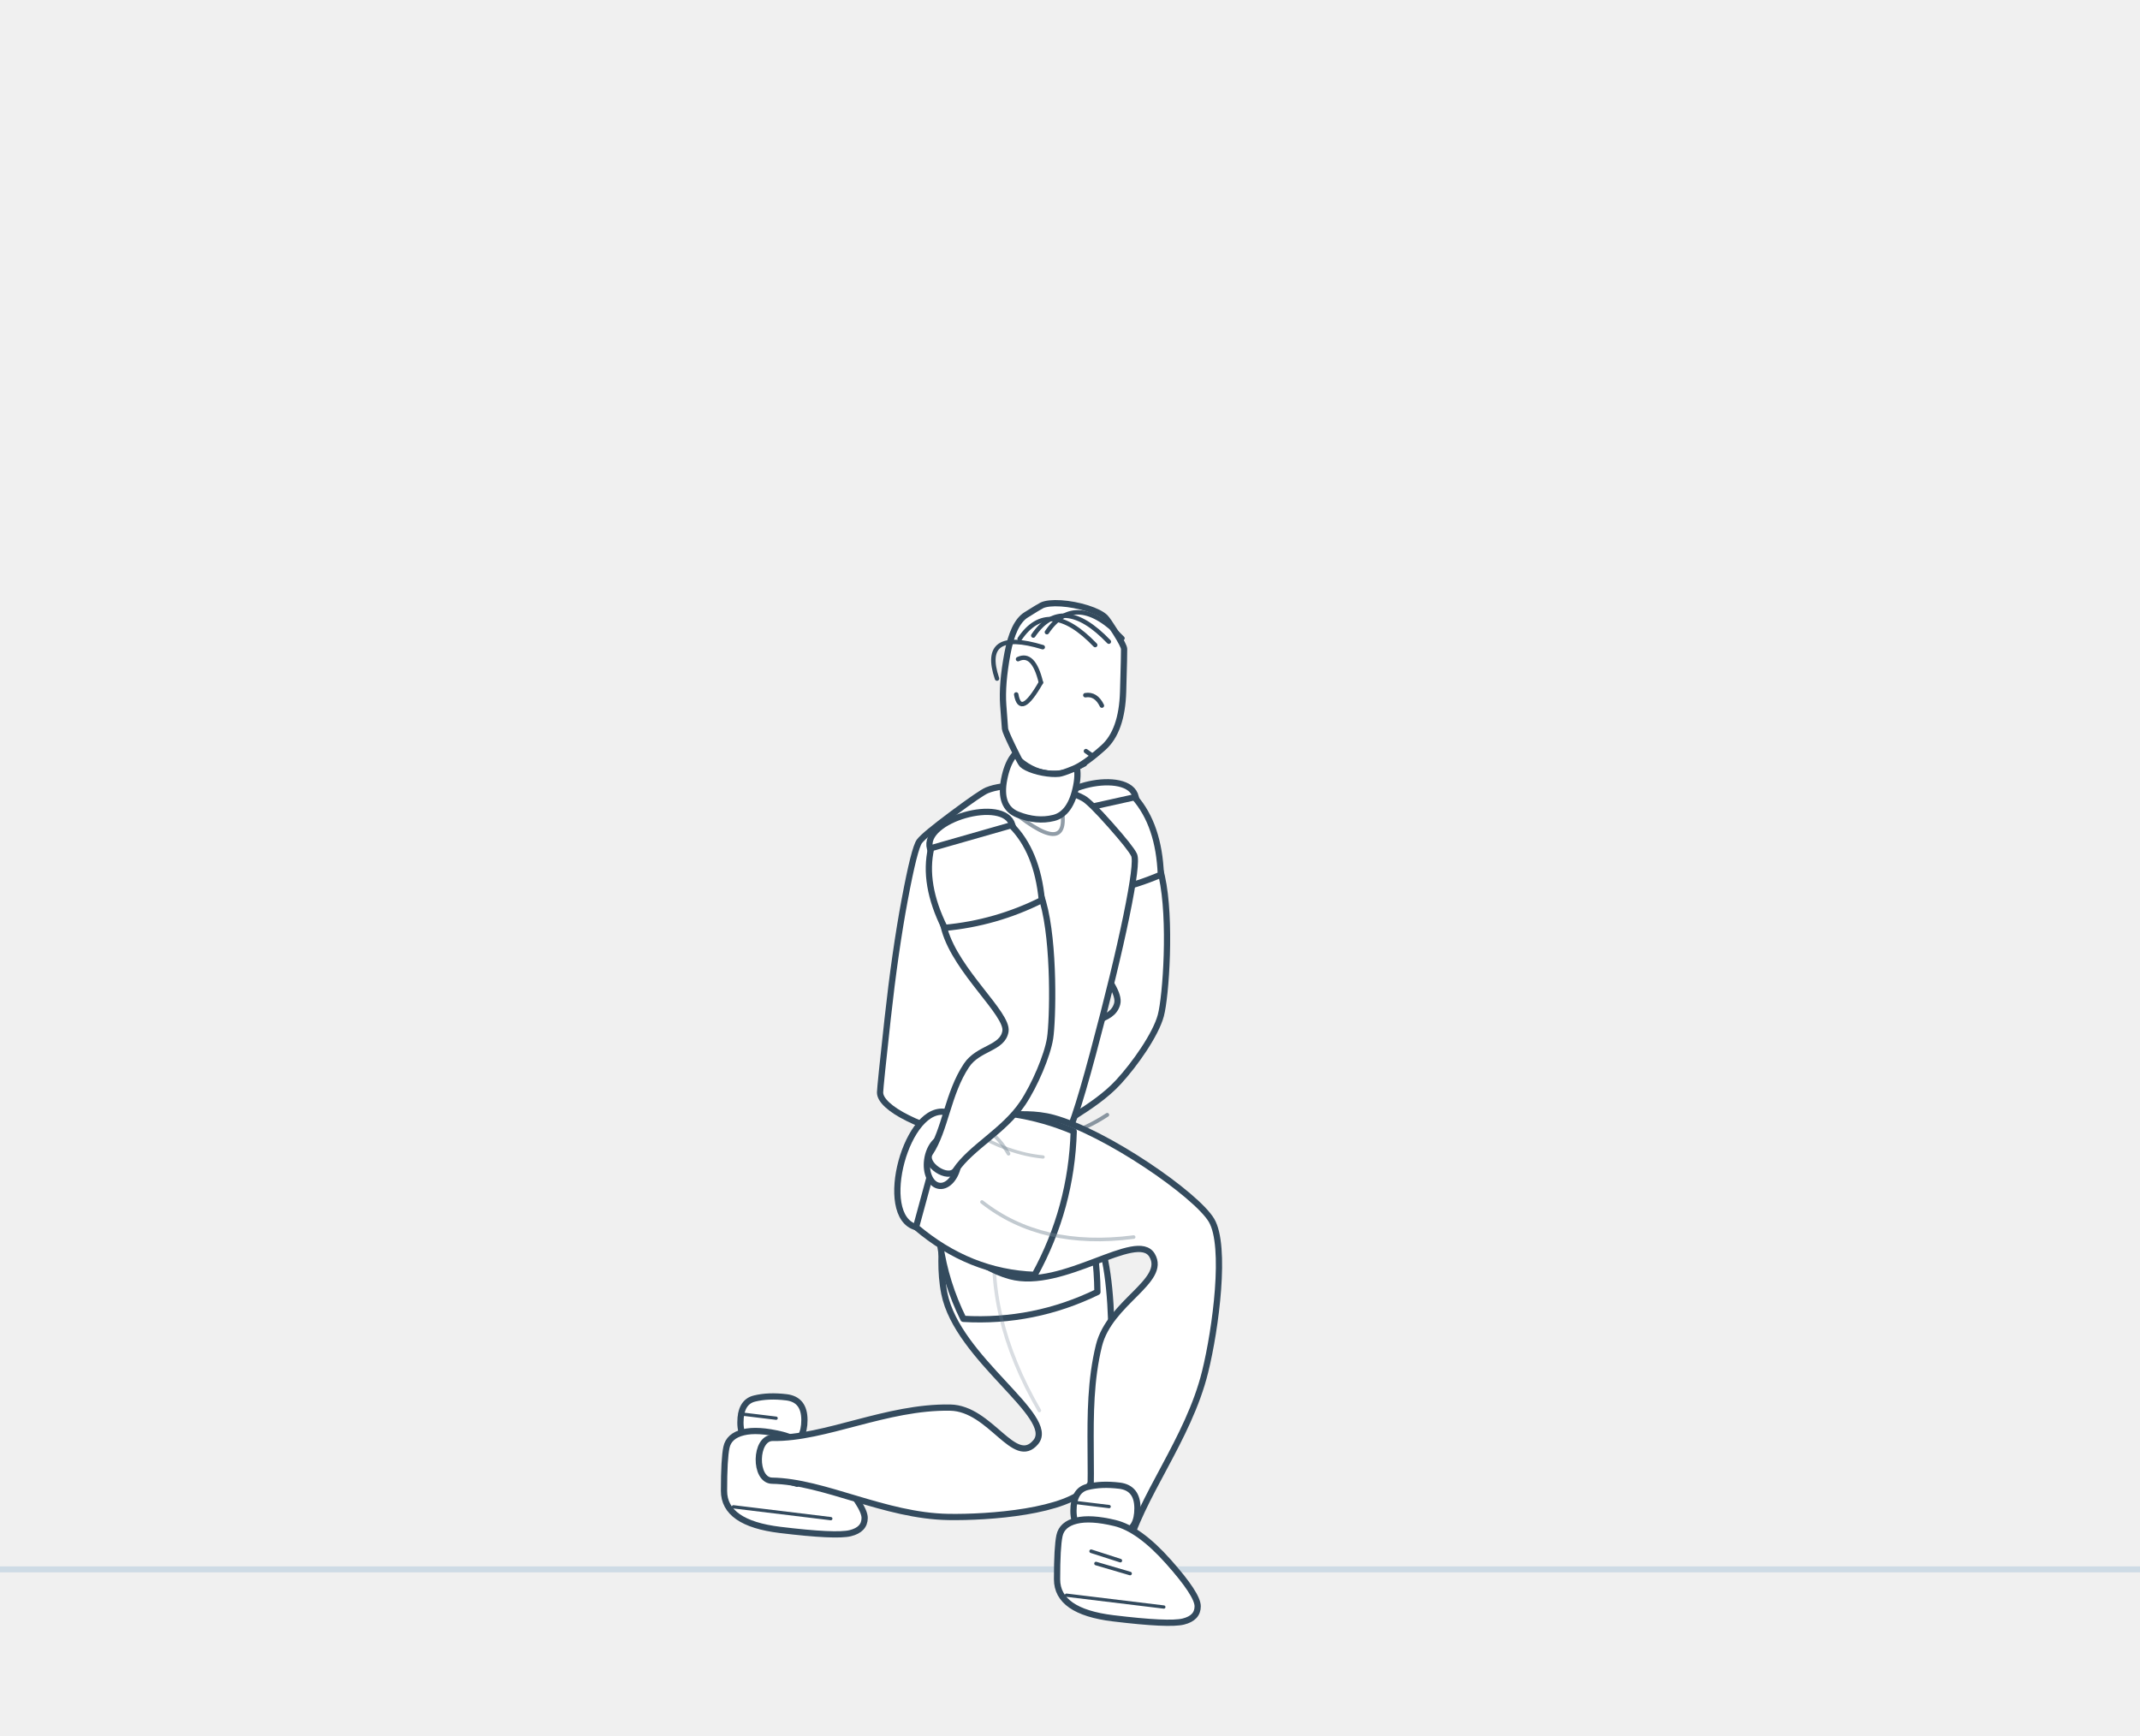
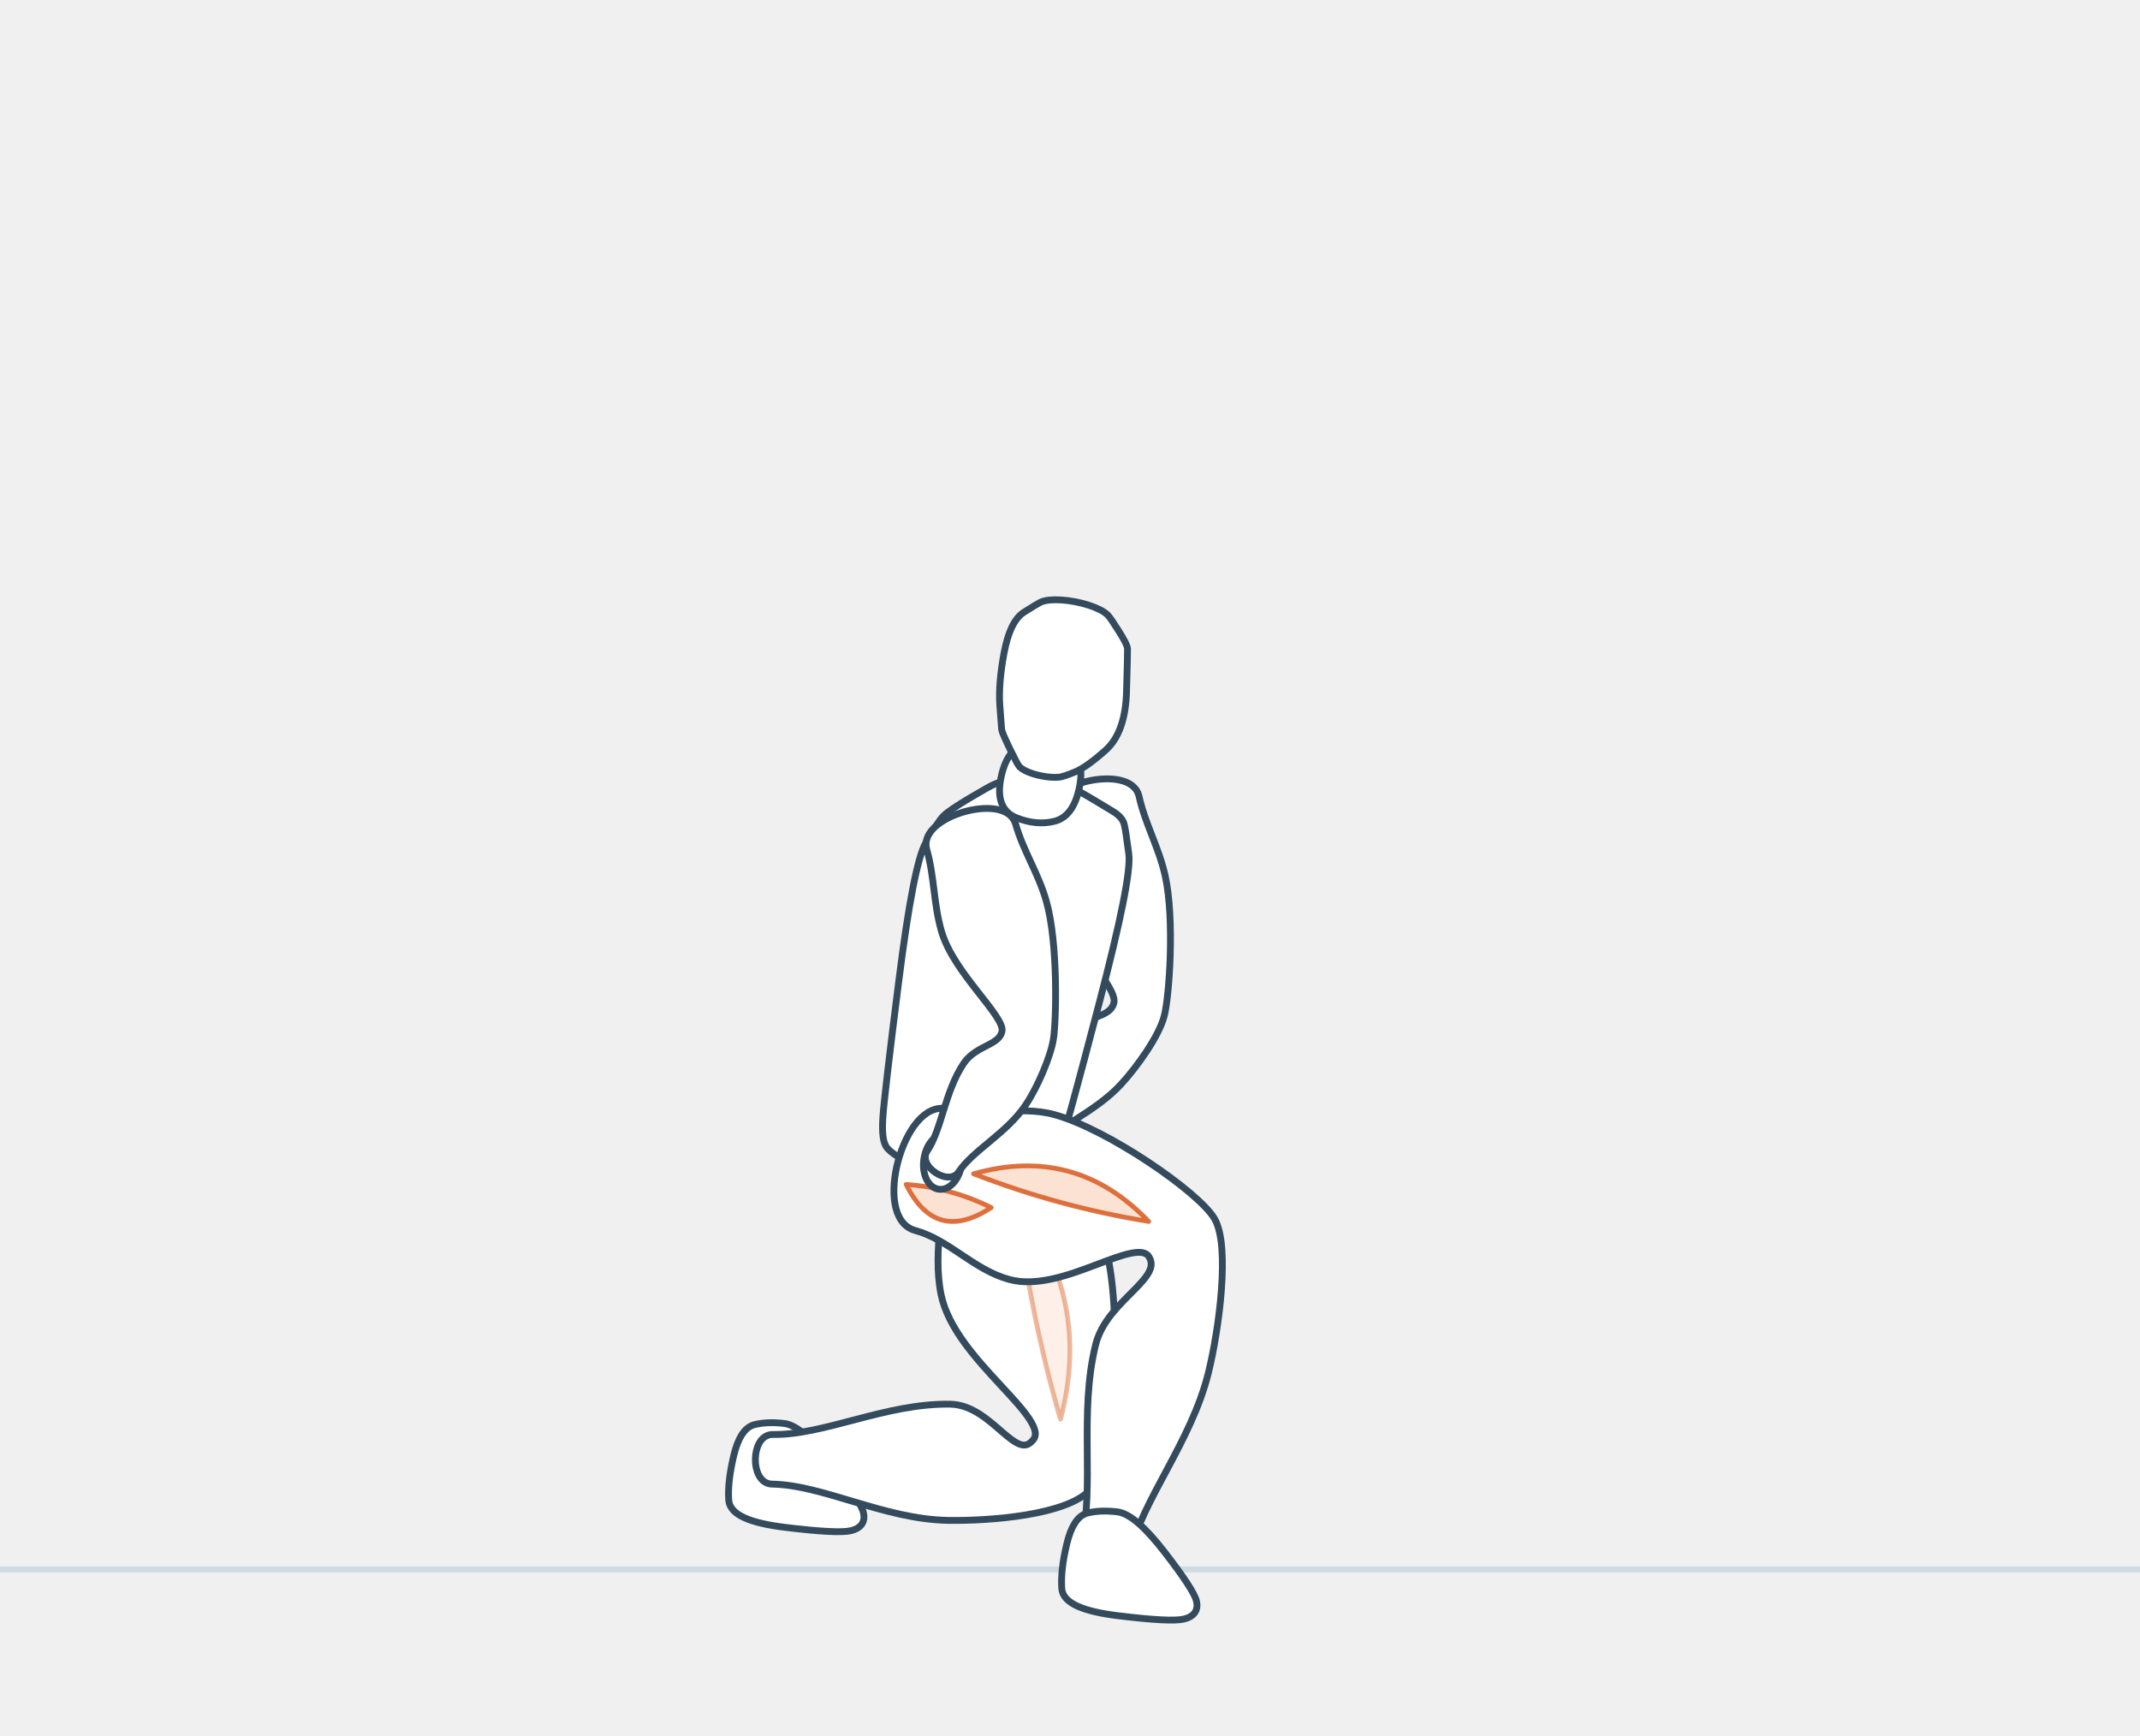
<svg xmlns="http://www.w3.org/2000/svg" viewBox="0 0 360 292">
  <path d="M0 264H360" stroke="#cedbe5" fill="none" />
  <g class="bw-human-athlete bw-human-outline bw-human-natural bw-human-sketch bw-human-spatial" fill="#fff" stroke="#344b5e" stroke-width="1.05" stroke-linecap="round" stroke-linejoin="round">
-     <g class="bw-human-shoe">
-       <path d="M124.558,239.298Q124.558,235.851 126.909,235.268Q129.261,234.685 132.292,235.053Q135.323,235.422 135.323,238.869Q135.323,242.315 132.971,242.899Q130.620,243.482 127.589,243.113Q124.558,242.745 124.558,239.298Z" fill="#fff" />
-       <path d="M124.500,237.835L130.562,238.572" fill="none" stroke-width=".55" />
-       <path d="M121.797,250.801Q121.797,245.385 122.207,243.465Q122.616,241.545 125.025,240.948Q127.434,240.350 131.530,241.341Q135.626,242.331 140.541,247.853Q145.456,253.374 145.456,255.344Q145.456,257.314 143.047,257.911Q140.638,258.508 131.218,257.363Q121.797,256.218 121.797,250.801Z" fill="#fff" />
-       <path d="M127.531,246.082L132.446,247.664M128.350,248.151L134.085,249.833" fill="none" stroke-width=".6" />
-       <path d="M123.378,253.477L139.761,255.469" fill="none" stroke-width=".55" />
+     <g class="bw-silhouette-ink" stroke-width="2.3">
+       <g class="bw-human-shoe bw-human-foot">
+         <path d="M123.165,252.317Q122.961,249.338 123.985,245.031Q125.008,240.724 127.073,240.212Q129.138,239.700 131.882,240.033Q134.627,240.367 139.460,246.617Q144.293,252.868 144.702,254.641Q145.112,256.414 143.047,256.926Q140.982,257.438 132.176,256.368Q123.370,255.297 123.165,252.317Z" fill="#fff" />
+       </g>
    </g>
-     <g class="bw-human-leg bw-human-leg-left" fill="#fff">
-       <path d="M158.388,195.906C159.859,203.238 157.393,210.269 158.864,217.601C161.069,228.598 177.831,238.286 174.241,242.594C170.650,246.901 166.662,236.903 159.837,236.788C149.110,236.607 138.777,242.033 130.001,241.885C126.942,241.833 126.820,249.032 129.880,249.084C138.656,249.232 148.800,255.004 159.526,255.185C166.352,255.300 179.561,254.329 183.151,250.021C186.742,245.714 188.131,223.170 185.925,212.173C184.455,204.842 179.468,199.305 177.998,191.973C176.621,185.110 157.012,189.043 158.388,195.906Z" />
-       <g class="bw-human-shorts" fill="#fff">
-         <path d="M158.388,195.906Q156.059,209.720 162.064,221.861Q173.930,222.541 184.615,217.339Q184.493,204.017 177.998,191.973Z" />
-         <path d="M177.169,198.012Q176.907,206.873 179.277,213.605" fill="none" opacity=".28" stroke-width=".55" />
+     <g class="bw-silhouette-fill" stroke="none">
+       <g class="bw-human-shoe bw-human-foot">
+         <path d="M123.165,252.317Q122.961,249.338 123.985,245.031Q125.008,240.724 127.073,240.212Q129.138,239.700 131.882,240.033Q134.627,240.367 139.460,246.617Q144.293,252.868 144.702,254.641Q145.112,256.414 143.047,256.926Q140.982,257.438 132.176,256.368Q123.370,255.297 123.165,252.317Z" fill="#fff" />
      </g>
-       <g class="bw-muscle-traces" data-side="left">
-         <g data-muscle="quadriceps">
-           <path d="M167.562,206.051Q165.496,221.173 174.845,237.275" fill="none" stroke="#718392" stroke-width=".6" opacity="0.27" />
-         </g>
-         <g data-muscle="glutes">
-           <path d="M174.286,193.807Q181.324,198.388 176.912,206.899" fill="none" stroke="#718392" stroke-width=".6" opacity="0.27" />
+     </g>
+     <g class="bw-silhouette-ink" stroke-width="2.3">
+       <g class="bw-human-leg bw-human-leg-left" fill="#fff">
+         <path d="M158.388,195.906C159.859,203.238 157.393,210.269 158.864,217.601C161.069,228.598 177.831,238.286 174.241,242.594C170.650,246.901 166.662,236.903 159.837,236.788C149.110,236.607 138.777,242.033 130.001,241.885C126.942,241.833 126.820,249.032 129.880,249.084C138.656,249.232 148.800,255.004 159.526,255.185C166.352,255.300 179.561,254.329 183.151,250.021C186.742,245.714 188.131,223.170 185.925,212.173C184.455,204.842 179.468,199.305 177.998,191.973C176.621,185.110 157.012,189.043 158.388,195.906Z" />
+         <g display="none" class="bw-muscle-traces" data-side="left">
+           <g data-muscle="quadriceps">
+             <path d="M171.050,202.083Q183.747,218.602 178.402,238.740Q173.148,220.728 171.050,202.083Z" fill="#f59e6b" fill-opacity="0.16" stroke="#d9622b" stroke-width=".8" stroke-opacity="0.45" />
+           </g>
+           <g data-muscle="glutes">
+             <path d="M163.921,190.439Q157.471,200.993 167.492,208.244Q167.148,199.052 163.921,190.439Z" fill="#f59e6b" fill-opacity="0.16" stroke="#d9622b" stroke-width=".8" stroke-opacity="0.45" />
+           </g>
        </g>
      </g>
    </g>
-     <g class="bw-human-hand">
-       <path d="M174.666,191.410C174.350,193.664 172.919,195.349 171.472,195.173C170.024,194.997 169.107,193.027 169.424,190.773C169.741,188.519 171.171,186.834 172.619,187.010C174.066,187.186 174.983,189.156 174.666,191.410Z" fill="#fff" />
-       <path d="M172.495,191.070C172.495,191.777 171.909,192.279 171.185,192.191C170.461,192.103 169.874,191.459 169.874,190.752C169.874,190.045 170.461,189.543 171.185,189.631C171.909,189.719 172.495,190.363 172.495,191.070Z" fill="none" stroke-width=".45" opacity=".4" />
-     </g>
-     <g class="bw-human-arm bw-human-arm-left">
-       <path d="M176.993,137.193C178.055,141.984 177.598,146.393 178.660,151.184C180.253,158.370 188.801,165.660 187.937,168.866C187.074,172.072 182.524,171.302 179.785,174.275C175.482,178.947 173.654,185.507 170.133,189.330C168.635,190.956 172.460,194.479 173.957,192.853C177.479,189.030 183.867,186.671 188.170,181.998C190.909,179.025 194.412,174.049 195.276,170.842C196.140,167.636 197.045,154.648 195.452,147.462C194.390,142.671 192.113,138.868 191.052,134.077C189.961,129.156 175.902,132.272 176.993,137.193Z" />
-       <g class="bw-human-sleeve" fill="#fff">
-         <path d="M177.188,137.150Q175.442,143.137 178.682,150.820Q187.326,150.543 195.279,147.141Q194.968,138.809 190.856,134.120Z" />
-       </g>
-       <g class="bw-muscle-traces" data-side="left" />
-     </g>
-     <g class="bw-human-torso bw-human-shirt">
-       <path d="M149.238,185.833Q148.032,184.708 148.050,183.751Q148.068,182.795 149.321,171.401Q150.574,160.008 152.201,151.318Q153.828,142.628 154.677,141.522Q155.526,140.415 160.253,136.902Q164.980,133.388 166.024,132.952Q167.067,132.517 168.658,132.299Q170.248,132.082 172.143,132.116Q174.038,132.149 175.949,132.430Q177.861,132.710 179.497,133.193Q181.134,133.677 182.246,134.291Q183.359,134.904 186.778,138.760Q190.197,142.615 190.777,143.812Q191.356,145.009 189.482,154.125Q187.608,163.241 183.886,177.151Q180.164,191.060 178.924,191.702Q177.685,192.344 175.412,192.573Q173.140,192.802 170.180,192.585Q167.221,192.367 164.025,191.735Q160.830,191.103 157.884,190.153Q154.939,189.204 152.692,188.081Q150.445,186.958 149.238,185.833Z" fill="#fff" />
-       <path d="M178.266,134.388Q180.942,145.130 170.236,136.380" fill="none" stroke-width=".65" opacity=".55" />
-       <path d="M186.267,187.541Q178.483,192.662 170.207,191.524" fill="none" stroke-width=".65" opacity=".55" />
-       <g class="bw-muscle-traces bw-torso-muscles" />
-     </g>
-     <g class="bw-human-leg bw-human-leg-right" fill="#fff">
-       <path d="M154.097,206.434C159.989,208.037 164.042,213.077 169.935,214.680C178.773,217.084 191.267,206.851 193.810,211.174C196.354,215.497 186.665,219.061 184.867,226.358C182.041,237.824 184.781,250.109 182.468,259.490C181.736,262.461 188.727,264.184 189.459,261.213C191.771,251.832 199.906,242.227 202.732,230.761C204.531,223.464 206.352,209.615 203.809,205.292C201.265,200.968 186.017,190.452 177.179,188.048C171.287,186.445 165.239,188.738 159.346,187.135C152.592,185.298 147.342,204.597 154.097,206.434Z" />
-       <g class="bw-human-shorts" fill="#fff">
-         <path d="M154.097,206.434Q163.096,214.064 174.064,214.456Q180.240,203.182 180.626,190.332Q170.708,186.080 159.346,187.135Z" />
-         <path d="M163.359,190.299Q169.639,194.080 175.470,194.630" fill="none" opacity=".28" stroke-width=".55" />
-       </g>
-       <g class="bw-muscle-traces" data-side="right">
-         <g data-muscle="quadriceps">
-           <path d="M165.194,202.198Q175.245,210.114 190.709,208.102" fill="none" stroke="#718392" stroke-width=".6" opacity="0.43" />
-         </g>
-         <g data-muscle="glutes">
-           <path d="M159.138,191.224Q165.343,186.694 169.660,194.086" fill="none" stroke="#718392" stroke-width=".6" opacity="0.43" />
+     <g class="bw-silhouette-fill" stroke="none">
+       <g class="bw-human-leg bw-human-leg-left" fill="#fff">
+         <path d="M158.388,195.906C159.859,203.238 157.393,210.269 158.864,217.601C161.069,228.598 177.831,238.286 174.241,242.594C170.650,246.901 166.662,236.903 159.837,236.788C149.110,236.607 138.777,242.033 130.001,241.885C126.942,241.833 126.820,249.032 129.880,249.084C138.656,249.232 148.800,255.004 159.526,255.185C166.352,255.300 179.561,254.329 183.151,250.021C186.742,245.714 188.131,223.170 185.925,212.173C184.455,204.842 179.468,199.305 177.998,191.973C176.621,185.110 157.012,189.043 158.388,195.906Z" />
+         <g class="bw-muscle-traces" data-side="left">
+           <g data-muscle="quadriceps">
+             <path d="M171.050,202.083Q183.747,218.602 178.402,238.740Q173.148,220.728 171.050,202.083Z" fill="#f59e6b" fill-opacity="0.16" stroke="#d9622b" stroke-width=".8" stroke-opacity="0.45" />
+           </g>
+           <g data-muscle="glutes">
+             <path d="M163.921,190.439Q157.471,200.993 167.492,208.244Q167.148,199.052 163.921,190.439Z" fill="#f59e6b" fill-opacity="0.16" stroke="#d9622b" stroke-width=".8" stroke-opacity="0.45" />
+           </g>
        </g>
      </g>
    </g>
-     <path d="M171.199,137.032Q168.006,135.758 168.927,131.072Q169.849,126.386 172.716,125.675Q175.584,124.964 178.777,126.238Q181.970,127.513 181.048,132.198Q180.127,136.884 177.259,137.595Q174.391,138.307 171.199,137.032Z" fill="#fff" />
-     <g class="bw-human-head bw-athlete-portrait">
-       <path d="M168.769,118.631Q168.512,115.097 169.471,109.956Q170.429,104.816 172.602,103.448Q174.774,102.081 175.251,101.845Q175.727,101.609 176.568,101.518Q177.408,101.428 178.486,101.497Q179.563,101.565 180.713,101.783Q181.863,102.000 182.910,102.334Q183.957,102.667 184.743,103.065Q185.528,103.463 185.932,103.866Q186.336,104.269 187.704,106.443Q189.073,108.617 189.101,109.169Q189.128,109.722 188.935,116.349Q188.742,122.975 185.610,125.768Q182.479,128.561 180.606,129.330Q178.733,130.098 178.173,130.158Q177.612,130.219 176.894,130.173Q176.176,130.127 175.409,129.982Q174.643,129.837 173.944,129.615Q173.246,129.393 172.723,129.127Q172.199,128.862 171.930,128.593Q171.661,128.325 170.384,125.682Q169.108,123.040 169.067,122.602Q169.026,122.164 168.769,118.631Z" fill="#fff" />
-       <path d="M167.720,114.151Q164.854,105.663 175.415,108.868" fill="none" stroke-width=".75" />
-       <path d="M176.117,106.344Q180.968,99.184 188.827,107.374" fill="none" stroke-width=".75" />
-       <path d="M173.823,106.913Q178.674,99.753 186.533,107.943" fill="none" stroke-width=".75" />
-       <path d="M171.529,107.482Q176.380,100.322 184.238,108.512" fill="none" stroke-width=".75" />
-       <path d="M171.260,110.881Q173.859,109.629 175.107,114.809" fill="none" stroke-width=".75" />
-       <path d="M175.107,114.809Q171.647,120.875 170.953,116.823" fill="none" stroke-width=".75" />
-       <path d="M182.580,116.947Q184.360,116.647 185.364,118.697" fill="none" stroke-width=".75" />
-       <path d="M182.682,126.353Q184.668,127.785 183.645,127.005" fill="none" stroke-width=".75" />
-       <path d="M182.479,128.561Q175.846,132.081 170.871,127.166" fill="none" stroke-width=".75" />
+     <g class="bw-silhouette-ink" stroke-width="2.3">
+       <g class="bw-human-hand">
+         <path d="M174.666,191.410C174.350,193.664 172.919,195.349 171.472,195.173C170.024,194.997 169.107,193.027 169.424,190.773C169.741,188.519 171.171,186.834 172.619,187.010C174.066,187.186 174.983,189.156 174.666,191.410Z" fill="#fff" />
+         <path d="M172.495,191.070C172.495,191.777 171.909,192.279 171.185,192.191C170.461,192.103 169.874,191.459 169.874,190.752C169.874,190.045 170.461,189.543 171.185,189.631C171.909,189.719 172.495,190.363 172.495,191.070Z" fill="none" stroke-width=".45" opacity=".4" />
+       </g>
    </g>
-     <g class="bw-human-hand">
-       <path d="M161.225,195.725C160.908,197.979 159.478,199.664 158.030,199.488C156.583,199.312 155.666,197.342 155.983,195.087C156.299,192.833 157.730,191.149 159.177,191.325C160.625,191.501 161.542,193.471 161.225,195.725Z" fill="#fff" />
-       <path d="M159.054,195.385C159.054,196.092 158.467,196.594 157.744,196.506C157.020,196.418 156.433,195.773 156.433,195.066C156.433,194.359 157.020,193.857 157.744,193.945C158.467,194.033 159.054,194.678 159.054,195.385Z" fill="none" stroke-width=".45" opacity=".4" />
+     <g class="bw-silhouette-fill" stroke="none">
+       <g class="bw-human-hand">
+         <path d="M174.666,191.410C174.350,193.664 172.919,195.349 171.472,195.173C170.024,194.997 169.107,193.027 169.424,190.773C169.741,188.519 171.171,186.834 172.619,187.010C174.066,187.186 174.983,189.156 174.666,191.410Z" fill="#fff" />
+         <path d="M172.495,191.070C172.495,191.777 171.909,192.279 171.185,192.191C170.461,192.103 169.874,191.459 169.874,190.752C169.874,190.045 170.461,189.543 171.185,189.631C171.909,189.719 172.495,190.363 172.495,191.070Z" fill="none" stroke-width=".45" opacity=".4" />
+       </g>
    </g>
-     <g class="bw-human-arm bw-human-arm-right">
-       <path d="M156.451,142.735C157.784,147.399 157.581,151.781 158.914,156.444C160.914,163.440 169.602,170.560 169.143,173.478C168.685,176.395 164.588,176.230 162.587,179.217C159.443,183.912 159.017,190.118 156.444,193.959C155.214,195.795 159.534,198.689 160.764,196.853C163.337,193.012 168.914,190.256 172.059,185.562C174.060,182.574 176.193,177.575 176.651,174.657C177.110,171.739 177.452,158.712 175.452,151.716C174.118,147.053 171.629,143.440 170.296,138.777C168.911,133.931 155.065,137.889 156.451,142.735Z" />
-       <g class="bw-human-sleeve" fill="#fff">
-         <path d="M156.643,142.680Q155.244,148.701 158.915,156.084Q167.528,155.286 175.260,151.411Q174.474,143.204 170.104,138.832Z" />
+     <g class="bw-silhouette-ink" stroke-width="2.3">
+       <g class="bw-human-arm bw-human-arm-left">
+         <path d="M176.993,137.193C178.055,141.984 177.598,146.393 178.660,151.184C180.253,158.370 188.801,165.660 187.937,168.866C187.074,172.072 182.524,171.302 179.785,174.275C175.482,178.947 173.654,185.507 170.133,189.330C168.635,190.956 172.460,194.479 173.957,192.853C177.479,189.030 183.867,186.671 188.170,181.998C190.909,179.025 194.412,174.049 195.276,170.842C196.140,167.636 197.045,154.648 195.452,147.462C194.390,142.671 192.113,138.868 191.052,134.077C189.961,129.156 175.902,132.272 176.993,137.193Z" />
+         <g display="none" class="bw-muscle-traces" data-side="left" />
      </g>
-       <g class="bw-muscle-traces" data-side="right" />
    </g>
-     <g class="bw-human-shoe">
-       <path d="M180.581,254.165Q180.581,250.718 182.933,250.135Q185.285,249.552 188.316,249.920Q191.346,250.289 191.346,253.736Q191.346,257.183 188.995,257.766Q186.643,258.349 183.612,257.981Q180.581,257.612 180.581,254.165Z" fill="#fff" />
-       <path d="M180.524,252.702L186.586,253.439" fill="none" stroke-width=".55" />
-       <path d="M177.821,265.668Q177.821,260.252 178.230,258.332Q178.640,256.412 181.049,255.815Q183.458,255.218 187.554,256.208Q191.650,257.198 196.564,262.720Q201.479,268.242 201.479,270.211Q201.479,272.181 199.070,272.778Q196.661,273.376 187.241,272.230Q177.821,271.085 177.821,265.668Z" fill="#fff" />
-       <path d="M183.555,260.949L188.470,262.532M184.374,263.018L190.108,264.700" fill="none" stroke-width=".6" />
-       <path d="M179.402,268.344L195.785,270.336" fill="none" stroke-width=".55" />
+     <g class="bw-silhouette-fill" stroke="none">
+       <g class="bw-human-arm bw-human-arm-left">
+         <path d="M176.993,137.193C178.055,141.984 177.598,146.393 178.660,151.184C180.253,158.370 188.801,165.660 187.937,168.866C187.074,172.072 182.524,171.302 179.785,174.275C175.482,178.947 173.654,185.507 170.133,189.330C168.635,190.956 172.460,194.479 173.957,192.853C177.479,189.030 183.867,186.671 188.170,181.998C190.909,179.025 194.412,174.049 195.276,170.842C196.140,167.636 197.045,154.648 195.452,147.462C194.390,142.671 192.113,138.868 191.052,134.077C189.961,129.156 175.902,132.272 176.993,137.193Z" />
+         <g class="bw-muscle-traces" data-side="left" />
+       </g>
+     </g>
+     <g class="bw-silhouette-ink" stroke-width="2.3">
+       <g class="bw-human-torso">
+         <path d="M149.721,192.798Q148.841,191.843 149.093,188.032Q149.345,184.221 151.795,164.893Q154.245,145.564 156.235,142.053Q158.224,138.542 159.140,137.643Q160.055,136.744 163.382,134.764Q166.709,132.784 167.579,132.420Q168.449,132.057 169.774,131.876Q171.099,131.695 172.679,131.723Q174.258,131.751 175.851,131.985Q177.443,132.218 178.807,132.621Q180.171,133.024 181.098,133.536Q182.025,134.047 183.792,135.096Q185.559,136.145 186.933,136.991Q188.307,137.836 188.555,138.780Q188.803,139.724 189.318,143.710Q189.834,147.696 184.353,168.615Q178.873,189.535 177.658,193.163Q176.442,196.792 175.221,197.370Q174.000,197.948 171.929,198.187Q169.857,198.425 167.250,198.288Q164.644,198.150 161.899,197.658Q159.153,197.166 156.688,196.394Q154.222,195.622 152.412,194.687Q150.601,193.752 149.721,192.798Z" fill="#fff" />
+         <g display="none" class="bw-muscle-traces bw-torso-muscles" />
+       </g>
+     </g>
+     <g class="bw-silhouette-fill" stroke="none">
+       <g class="bw-human-torso">
+         <path d="M149.721,192.798Q148.841,191.843 149.093,188.032Q149.345,184.221 151.795,164.893Q154.245,145.564 156.235,142.053Q158.224,138.542 159.140,137.643Q160.055,136.744 163.382,134.764Q166.709,132.784 167.579,132.420Q168.449,132.057 169.774,131.876Q171.099,131.695 172.679,131.723Q174.258,131.751 175.851,131.985Q177.443,132.218 178.807,132.621Q180.171,133.024 181.098,133.536Q182.025,134.047 183.792,135.096Q185.559,136.145 186.933,136.991Q188.307,137.836 188.555,138.780Q188.803,139.724 189.318,143.710Q189.834,147.696 184.353,168.615Q178.873,189.535 177.658,193.163Q176.442,196.792 175.221,197.370Q174.000,197.948 171.929,198.187Q169.857,198.425 167.250,198.288Q164.644,198.150 161.899,197.658Q159.153,197.166 156.688,196.394Q154.222,195.622 152.412,194.687Q150.601,193.752 149.721,192.798Z" fill="#fff" />
+         <g class="bw-muscle-traces bw-torso-muscles" />
+       </g>
+     </g>
+     <g class="bw-silhouette-ink" stroke-width="2.3">
+       <g class="bw-human-leg bw-human-leg-right" fill="#fff">
+         <path d="M154.097,206.434C159.989,208.037 164.042,213.077 169.935,214.680C178.773,217.084 191.267,206.851 193.810,211.174C196.354,215.497 186.665,219.061 184.867,226.358C182.041,237.824 184.781,250.109 182.468,259.490C181.736,262.461 188.727,264.184 189.459,261.213C191.771,251.832 199.906,242.227 202.732,230.761C204.531,223.464 206.352,209.615 203.809,205.292C201.265,200.968 186.017,190.452 177.179,188.048C171.287,186.445 165.239,188.738 159.346,187.135C152.592,185.298 147.342,204.597 154.097,206.434Z" />
+         <g display="none" class="bw-muscle-traces" data-side="right">
+           <g data-muscle="quadriceps">
+             <path d="M163.771,197.458Q180.916,192.588 193.232,205.472Q178.079,203.019 163.771,197.458Z" fill="#f59e6b" fill-opacity="0.3" stroke="#d9622b" stroke-width=".8" stroke-opacity="0.9" />
+           </g>
+           <g data-muscle="glutes">
+             <path d="M152.436,199.246Q157.386,209.298 166.746,203.138Q159.977,199.774 152.436,199.246Z" fill="#f59e6b" fill-opacity="0.3" stroke="#d9622b" stroke-width=".8" stroke-opacity="0.9" />
+           </g>
+         </g>
+       </g>
+     </g>
+     <g class="bw-silhouette-fill" stroke="none">
+       <g class="bw-human-leg bw-human-leg-right" fill="#fff">
+         <path d="M154.097,206.434C159.989,208.037 164.042,213.077 169.935,214.680C178.773,217.084 191.267,206.851 193.810,211.174C196.354,215.497 186.665,219.061 184.867,226.358C182.041,237.824 184.781,250.109 182.468,259.490C181.736,262.461 188.727,264.184 189.459,261.213C191.771,251.832 199.906,242.227 202.732,230.761C204.531,223.464 206.352,209.615 203.809,205.292C201.265,200.968 186.017,190.452 177.179,188.048C171.287,186.445 165.239,188.738 159.346,187.135C152.592,185.298 147.342,204.597 154.097,206.434Z" />
+         <g class="bw-muscle-traces" data-side="right">
+           <g data-muscle="quadriceps">
+             <path d="M163.771,197.458Q180.916,192.588 193.232,205.472Q178.079,203.019 163.771,197.458Z" fill="#f59e6b" fill-opacity="0.3" stroke="#d9622b" stroke-width=".8" stroke-opacity="0.9" />
+           </g>
+           <g data-muscle="glutes">
+             <path d="M152.436,199.246Q157.386,209.298 166.746,203.138Q159.977,199.774 152.436,199.246Z" fill="#f59e6b" fill-opacity="0.3" stroke="#d9622b" stroke-width=".8" stroke-opacity="0.9" />
+           </g>
+         </g>
+       </g>
+     </g>
+     <g class="bw-silhouette-ink" stroke-width="2.3">
+       <g class="bw-human-neck">
+         <path d="M171.199,137.032Q168.006,135.758 168.927,131.072Q169.849,126.386 172.716,125.675Q175.584,124.964 178.777,126.238Q181.970,127.513 181.048,132.198Q180.127,136.884 177.259,137.595Q174.391,138.307 171.199,137.032Z" fill="#fff" />
+       </g>
+     </g>
+     <g class="bw-silhouette-fill" stroke="none">
+       <g class="bw-human-neck">
+         <path d="M171.199,137.032Q168.006,135.758 168.927,131.072Q169.849,126.386 172.716,125.675Q175.584,124.964 178.777,126.238Q181.970,127.513 181.048,132.198Q180.127,136.884 177.259,137.595Q174.391,138.307 171.199,137.032Z" fill="#fff" />
+       </g>
+     </g>
+     <g class="bw-silhouette-ink" stroke-width="2.3">
+       <g class="bw-human-head bw-athlete-portrait">
+         <path d="M168.769,118.631Q168.512,115.097 169.471,109.956Q170.429,104.816 172.602,103.448Q174.774,102.081 175.251,101.845Q175.727,101.609 176.568,101.518Q177.408,101.428 178.486,101.497Q179.563,101.565 180.713,101.783Q181.863,102.000 182.910,102.334Q183.957,102.667 184.743,103.065Q185.528,103.463 185.932,103.866Q186.336,104.269 187.704,106.443Q189.073,108.617 189.101,109.169Q189.128,109.722 188.935,116.349Q188.742,122.975 185.610,125.768Q182.479,128.561 180.606,129.330Q178.733,130.098 178.173,130.158Q177.612,130.219 176.894,130.173Q176.176,130.127 175.409,129.982Q174.643,129.837 173.944,129.615Q173.246,129.393 172.723,129.127Q172.199,128.862 171.930,128.593Q171.661,128.325 170.384,125.682Q169.108,123.040 169.067,122.602Q169.026,122.164 168.769,118.631Z" fill="#fff" />
+       </g>
+     </g>
+     <g class="bw-silhouette-fill" stroke="none">
+       <g class="bw-human-head bw-athlete-portrait">
+         <path d="M168.769,118.631Q168.512,115.097 169.471,109.956Q170.429,104.816 172.602,103.448Q174.774,102.081 175.251,101.845Q175.727,101.609 176.568,101.518Q177.408,101.428 178.486,101.497Q179.563,101.565 180.713,101.783Q181.863,102.000 182.910,102.334Q183.957,102.667 184.743,103.065Q185.528,103.463 185.932,103.866Q186.336,104.269 187.704,106.443Q189.073,108.617 189.101,109.169Q189.128,109.722 188.935,116.349Q188.742,122.975 185.610,125.768Q182.479,128.561 180.606,129.330Q178.733,130.098 178.173,130.158Q177.612,130.219 176.894,130.173Q176.176,130.127 175.409,129.982Q174.643,129.837 173.944,129.615Q173.246,129.393 172.723,129.127Q172.199,128.862 171.930,128.593Q171.661,128.325 170.384,125.682Q169.108,123.040 169.067,122.602Q169.026,122.164 168.769,118.631Z" fill="#fff" />
+       </g>
+     </g>
+     <g class="bw-silhouette-ink" stroke-width="2.3">
+       <g class="bw-human-hand">
+         <path d="M161.225,195.725C160.908,197.979 159.478,199.664 158.030,199.488C156.583,199.312 155.666,197.342 155.983,195.087C156.299,192.833 157.730,191.149 159.177,191.325C160.625,191.501 161.542,193.471 161.225,195.725Z" fill="#fff" />
+         <path d="M159.054,195.385C159.054,196.092 158.467,196.594 157.744,196.506C157.020,196.418 156.433,195.773 156.433,195.066C156.433,194.359 157.020,193.857 157.744,193.945C158.467,194.033 159.054,194.678 159.054,195.385Z" fill="none" stroke-width=".45" opacity=".4" />
+       </g>
+     </g>
+     <g class="bw-silhouette-fill" stroke="none">
+       <g class="bw-human-hand">
+         <path d="M161.225,195.725C160.908,197.979 159.478,199.664 158.030,199.488C156.583,199.312 155.666,197.342 155.983,195.087C156.299,192.833 157.730,191.149 159.177,191.325C160.625,191.501 161.542,193.471 161.225,195.725Z" fill="#fff" />
+         <path d="M159.054,195.385C159.054,196.092 158.467,196.594 157.744,196.506C157.020,196.418 156.433,195.773 156.433,195.066C156.433,194.359 157.020,193.857 157.744,193.945C158.467,194.033 159.054,194.678 159.054,195.385Z" fill="none" stroke-width=".45" opacity=".4" />
+       </g>
+     </g>
+     <g class="bw-silhouette-ink" stroke-width="2.3">
+       <g class="bw-human-arm bw-human-arm-right">
+         <path d="M156.451,142.735C157.784,147.399 157.581,151.781 158.914,156.444C160.914,163.440 169.602,170.560 169.143,173.478C168.685,176.395 164.588,176.230 162.587,179.217C159.443,183.912 159.017,190.118 156.444,193.959C155.214,195.795 159.534,198.689 160.764,196.853C163.337,193.012 168.914,190.256 172.059,185.562C174.060,182.574 176.193,177.575 176.651,174.657C177.110,171.739 177.452,158.712 175.452,151.716C174.118,147.053 171.629,143.440 170.296,138.777C168.911,133.931 155.065,137.889 156.451,142.735Z" />
+         <g display="none" class="bw-muscle-traces" data-side="right" />
+       </g>
+     </g>
+     <g class="bw-silhouette-fill" stroke="none">
+       <g class="bw-human-arm bw-human-arm-right">
+         <path d="M156.451,142.735C157.784,147.399 157.581,151.781 158.914,156.444C160.914,163.440 169.602,170.560 169.143,173.478C168.685,176.395 164.588,176.230 162.587,179.217C159.443,183.912 159.017,190.118 156.444,193.959C155.214,195.795 159.534,198.689 160.764,196.853C163.337,193.012 168.914,190.256 172.059,185.562C174.060,182.574 176.193,177.575 176.651,174.657C177.110,171.739 177.452,158.712 175.452,151.716C174.118,147.053 171.629,143.440 170.296,138.777C168.911,133.931 155.065,137.889 156.451,142.735Z" />
+         <g class="bw-muscle-traces" data-side="right" />
+       </g>
+     </g>
+     <g class="bw-silhouette-ink" stroke-width="2.3">
+       <g class="bw-human-shoe bw-human-foot">
+         <path d="M179.189,267.185Q178.984,264.205 180.008,259.898Q181.032,255.591 183.097,255.079Q185.162,254.567 187.906,254.901Q190.650,255.234 195.483,261.485Q200.316,267.735 200.726,269.508Q201.135,271.281 199.070,271.793Q197.005,272.306 188.200,271.235Q179.394,270.164 179.189,267.185Z" fill="#fff" />
+       </g>
+     </g>
+     <g class="bw-silhouette-fill" stroke="none">
+       <g class="bw-human-shoe bw-human-foot">
+         <path d="M179.189,267.185Q178.984,264.205 180.008,259.898Q181.032,255.591 183.097,255.079Q185.162,254.567 187.906,254.901Q190.650,255.234 195.483,261.485Q200.316,267.735 200.726,269.508Q201.135,271.281 199.070,271.793Q197.005,272.306 188.200,271.235Q179.394,270.164 179.189,267.185Z" fill="#fff" />
+       </g>
    </g>
  </g>
</svg>
